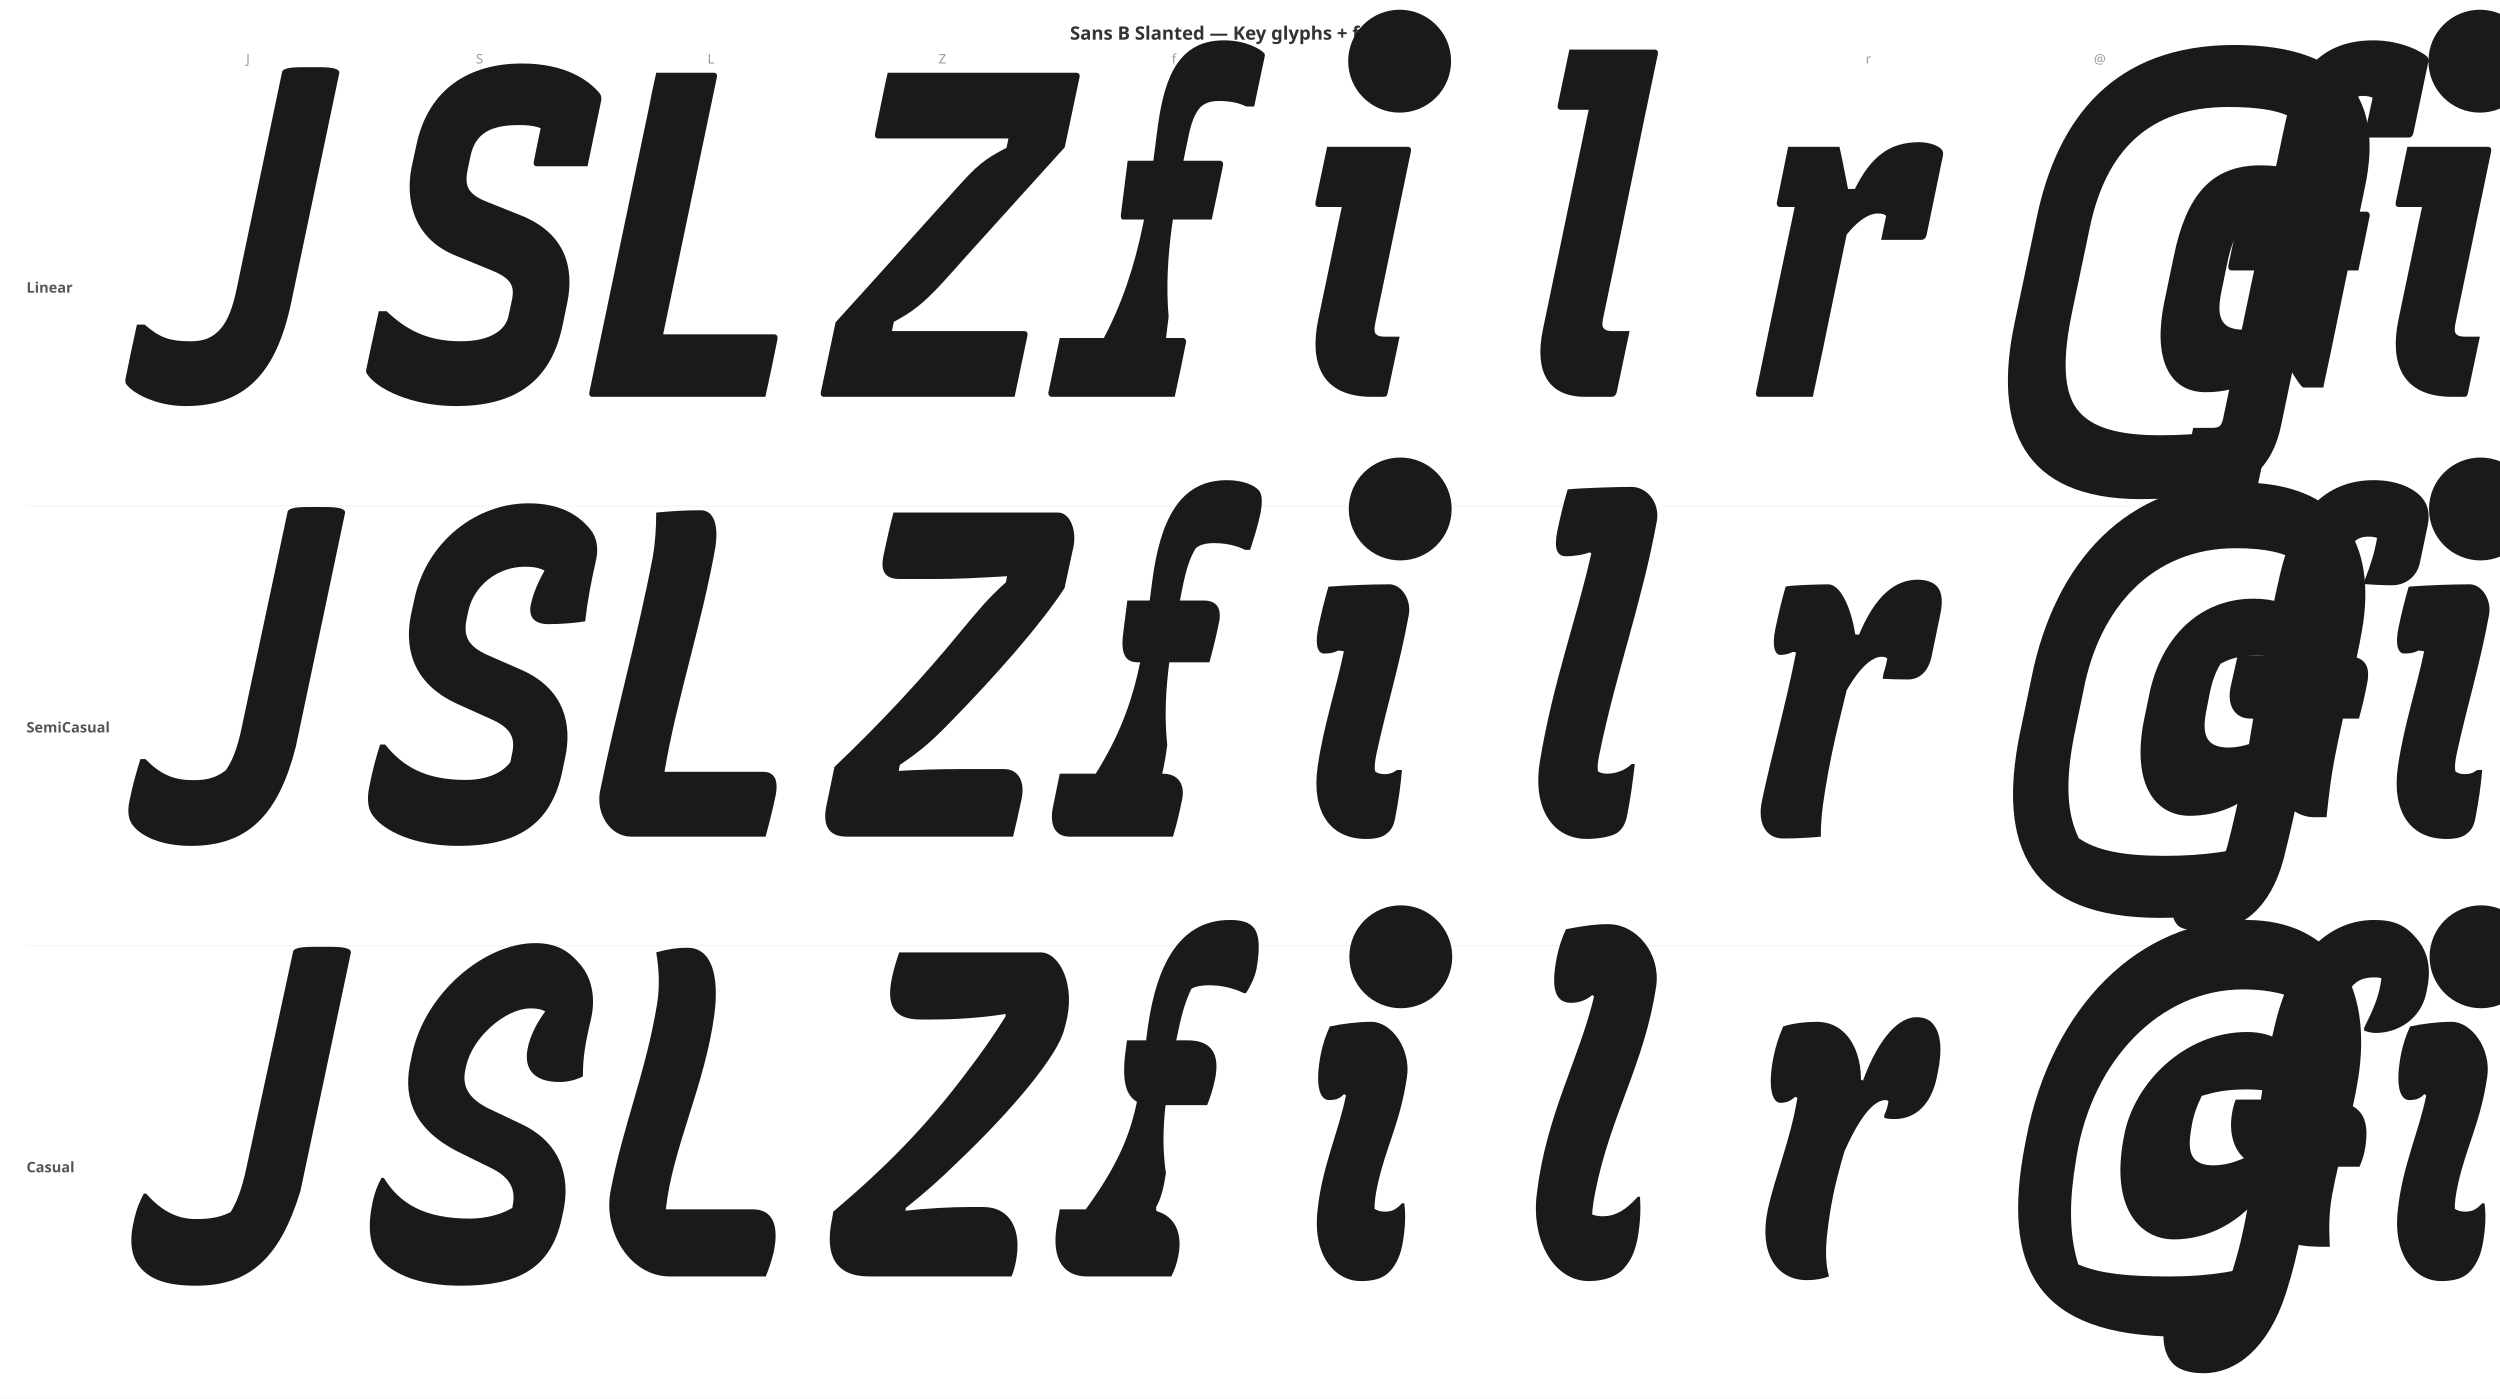
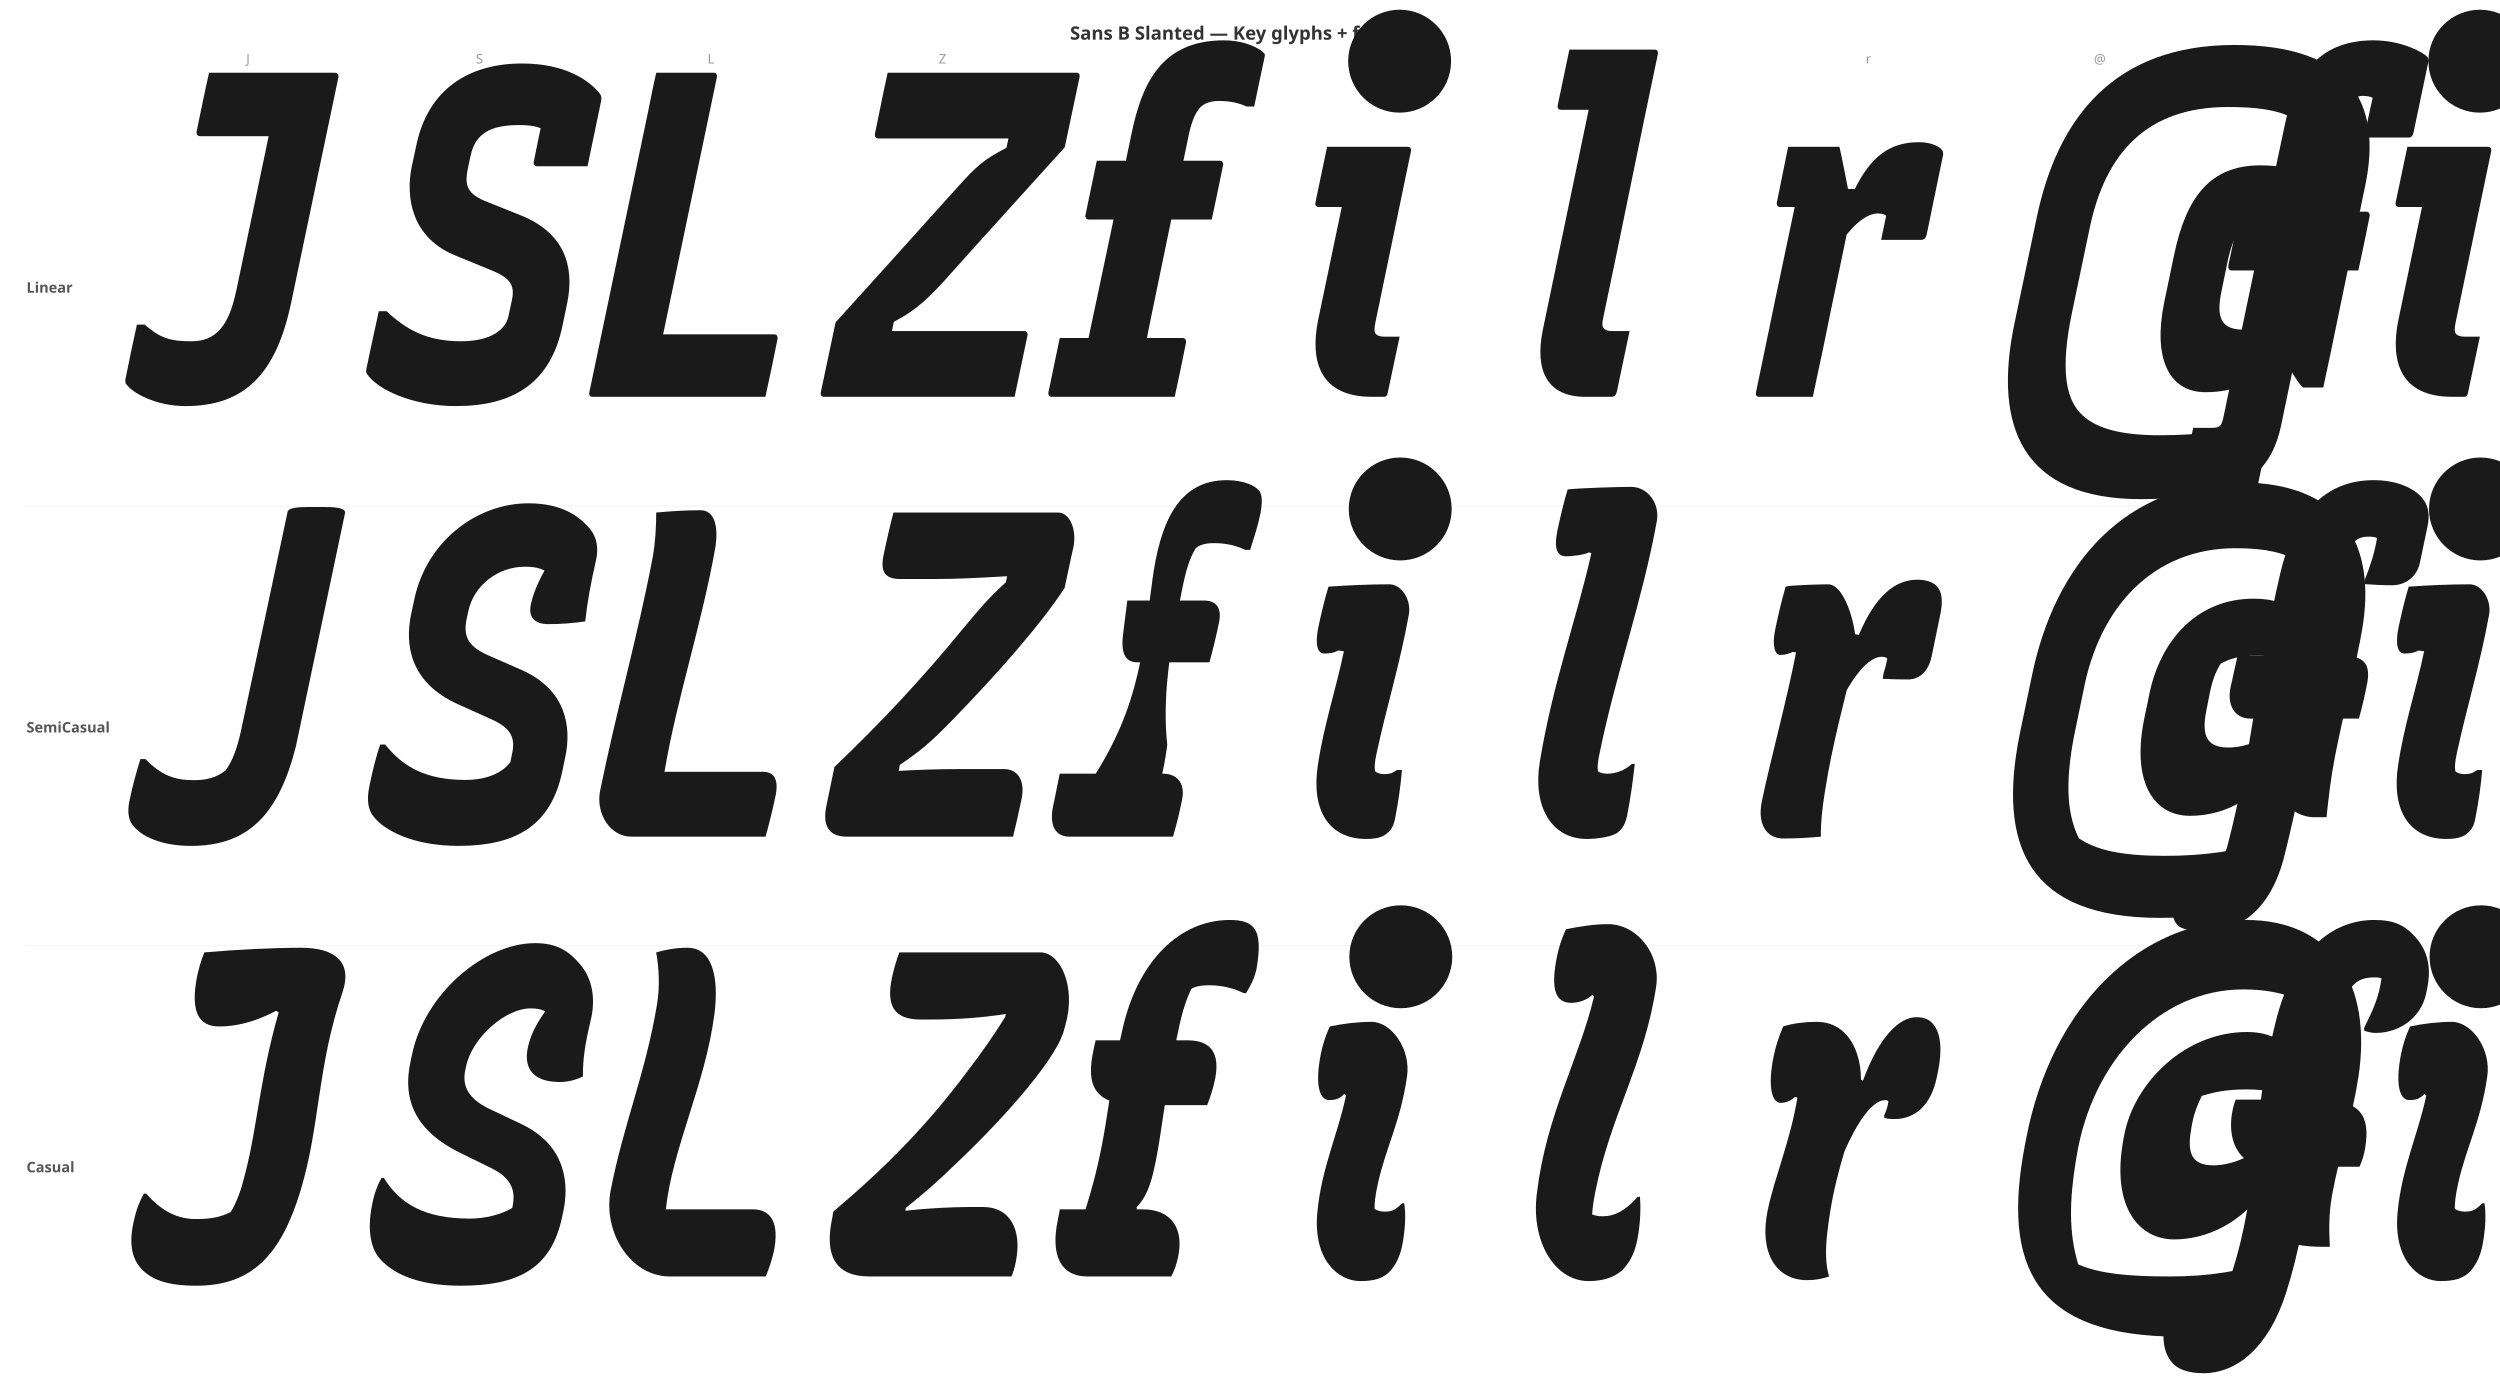
<svg xmlns="http://www.w3.org/2000/svg" width="1890.0" height="1057.5" viewBox="0 0 1890.0 1057.5">
  <rect width="100%" height="100%" fill="white" />
  <text x="945.0" y="30" text-anchor="middle" font-size="14" font-family="sans-serif" font-weight="bold" fill="#333">Sans B Slanted — Key glyphs + features</text>
  <text x="187.5" y="48" text-anchor="middle" font-size="10" font-family="sans-serif" fill="#999">J</text>
  <text x="362.5" y="48" text-anchor="middle" font-size="10" font-family="sans-serif" fill="#999">S</text>
  <text x="537.5" y="48" text-anchor="middle" font-size="10" font-family="sans-serif" fill="#999">L</text>
  <text x="712.5" y="48" text-anchor="middle" font-size="10" font-family="sans-serif" fill="#999">Z</text>
  <text x="887.5" y="48" text-anchor="middle" font-size="10" font-family="sans-serif" fill="#999">f</text>
  <text x="1062.5" y="48" text-anchor="middle" font-size="10" font-family="sans-serif" fill="#999">i</text>
  <text x="1237.5" y="48" text-anchor="middle" font-size="10" font-family="sans-serif" fill="#999">l</text>
  <text x="1412.5" y="48" text-anchor="middle" font-size="10" font-family="sans-serif" fill="#999">r</text>
  <text x="1587.5" y="48" text-anchor="middle" font-size="10" font-family="sans-serif" fill="#999">@</text>
  <text x="1762.5" y="48" text-anchor="middle" font-size="10" font-family="sans-serif" fill="#999">fi</text>
  <text x="20" y="221.25" font-size="11" font-family="sans-serif" font-weight="bold" fill="#555">Linear</text>
-   <path d="M144.333 258.0C128.583 258.0 121.0 255.55 109.333 245.4H103.5C100.292 259.75 97.667 272.7 94.75 287.05C94.75 288.1 94.75 289.15 95.042 289.85C99.708 297.2 118.083 307.0 140.25 307.0C184.875 307.0 208.792 282.85 220.167 228.6C232.175 171.312 244.548 112.288 256.557 55C256.557 52.2 252.215 50.8 241.361 50.8C237.019 50.8 232.677 50.8 228.335 50.8C217.481 50.8 213.139 52.2 213.139 55C213.139 55 213.139 55 213.139 55C213.139 55 213.139 55 213.139 55C201.791 109.169 190.098 164.981 178.75 219.15C175.833 232.8 172.333 241.9 167.083 248.2C160.958 255.55 153.667 258.0 144.333 258.0Z" fill="#1a1a1a" />
+   <path d="M144.333 258.0C128.583 258.0 121.0 255.55 109.333 245.4H103.5C100.292 259.75 97.667 272.7 94.75 287.05C94.75 288.1 94.75 289.15 95.042 289.85C99.708 297.2 118.083 307.0 140.25 307.0C184.875 307.0 208.792 282.85 220.167 228.6C231.542 174.0 244.375 113.45 255.75 58.85C256.333 56.75 255.167 55 253.417 55C216.667 55 194.792 55 158.042 55C154.542 70.4 151.917 83.7 148.708 99.1C148.125 101.55 149.583 102.95 151.042 102.95C172.042 102.95 181.375 102.95 211.125 102.95L197.417 94.2L209.375 110.65L205.0 93.85C194.792 142.5 186.917 180.65 178.75 219.15C175.833 232.8 172.333 241.9 167.083 248.2C160.958 255.55 153.667 258.0 144.333 258.0Z" fill="#1a1a1a" />
  <path d="M394.583 48C354.625 48 323.977 67.276 314.958 108.9L311.167 126.4C306.792 148.8 310.583 179.95 345.292 193.6L370.083 203.75C386.125 210.05 389.333 215.65 387.0 226.85L384.375 239.1C382.333 248.9 371.542 258.0 348.5 258.0C322.25 258.0 306.792 248.9 292.208 235.25H286.375C284.333 245.05 280.833 260.1 277.042 278.65C276.75 280.05 276.458 281.1 277.333 282.5C284.625 294.05 311.167 307.0 344.708 307.0C388.167 307.0 416.167 289.5 425.208 246.45L428.708 229.65C434.833 200.6 426.083 175.75 393.708 162.8L369.208 153.0C351.708 146.35 351.125 139.35 354.042 125.7L355.792 117.65C359.411 100.999 370.667 94.55 392.25 94.55C404.5 94.55 408.583 96.3 417.917 101.2L409.75 92.1C406.833 106.1 405.083 114.15 403.625 121.85C403.042 124.3 403.917 125.7 405.958 125.7C418.5 125.7 431.625 125.7 444.167 125.7C447.375 109.95 451.458 90.35 454.375 76.7C454.958 73.9 454.667 72.15 453.208 70.4C445.333 60.95 427.833 48 394.583 48Z" fill="#1a1a1a" />
  <path d="M447.958 300.0H578.625C581.833 285.65 584.458 273.05 587.667 256.95C588.25 254.15 587.375 252.75 585.042 252.75H501.333C514.75 189.05 528.458 122.55 541.875 58.85C542.458 56.4 541.583 55 539.542 55C524.958 55 510.667 55 496.083 55C494.042 64.45 492.0 73.55 490.25 83.0C475.375 154.05 460.5 225.1 445.625 296.15C445.042 298.6 445.917 300.0 447.958 300.0Z" fill="#1a1a1a" />
  <path d="M767.042 300.0C770.25 284.6 773.458 269.55 776.667 254.15C777.25 251.7 776.375 250.3 774.333 250.3H723.0C700.542 250.3 688.875 250.3 674.292 250.3L675.75 243.3C689.458 235.95 697.625 230.0 713.375 212.85C743.708 178.9 774.333 145.3 804.958 111.35L816.042 58.85C816.625 56.4 815.75 55 813.708 55H671.083C668.75 65.15 664.667 85.45 661.75 99.8C660.875 103.3 661.75 104.7 664.667 104.7H709.292C723.0 104.7 731.458 104.7 762.375 104.7L760.917 111.7C743.417 120.8 738.458 125.35 723.292 142.15C692.667 176.1 662.333 210.05 631.708 243.65L620.625 296.15C620.042 298.6 620.917 300.0 622.958 300.0Z" fill="#1a1a1a" />
-   <path d="M925.125 30.5C887.675 30.5 879.1 64.45 874.55 101.2C867.025 161.4 859.325 221.95 818.375 282.5H879.45V272.7C881.025 259.75 881.9 252.4 883.475 239.45C879.625 194.65 888.667 150.2 898.0 105.4C900.333 93.15 903.25 85.8 907.333 81.25C910.833 77.75 915.5 76.35 921.625 76.35C929.792 76.35 936.5 77.75 942.333 80.55H948.167C950.792 67.25 953.125 57.45 956.042 43.1C956.333 41.7 956.333 41.0 955.75 40.3C953.417 37.5 942.625 30.5 925.125 30.5ZM852.5 121.5C850.75 135.85 849.175 147.75 847.425 162.1C847.075 163.85 847.6 165.95 848.825 165.95H916.083C919.292 151.25 921.625 139.7 924.542 125.35C925.125 123.25 923.958 121.5 922.208 121.5ZM801.167 255.55C798.25 269.9 795.625 281.8 792.708 296.15C792.125 297.9 793.0 300.0 795.042 300.0H888.083C891.292 285.65 893.625 273.75 896.542 259.4C897.125 257.3 895.958 255.55 894.208 255.55Z" fill="#1a1a1a" />
+   <path d="M925.125 30.5C877.292 30.5 863.0 64.45 855.417 101.2C842.875 161.4 830.042 221.95 817.208 282.5H863.583V272.7C866.208 259.75 867.667 252.4 870.292 239.45C879.625 194.65 888.667 150.2 898.0 105.4C900.333 93.15 903.25 85.8 907.333 81.25C910.833 77.75 915.5 76.35 921.625 76.35C929.792 76.35 936.5 77.75 942.333 80.55H948.167C950.792 67.25 953.125 57.45 956.042 43.1C956.333 41.7 956.333 41.0 955.75 40.3C953.417 37.5 942.625 30.5 925.125 30.5ZM829.167 121.5C826.25 135.85 823.625 147.75 820.708 162.1C820.125 163.85 821.0 165.95 823.042 165.95H916.083C919.292 151.25 921.625 139.7 924.542 125.35C925.125 123.25 923.958 121.5 922.208 121.5ZM801.167 255.55C798.25 269.9 795.625 281.8 792.708 296.15C792.125 297.9 793.0 300.0 795.042 300.0H888.083C891.292 285.65 893.625 273.75 896.542 259.4C897.125 257.3 895.958 255.55 894.208 255.55Z" fill="#1a1a1a" />
  <path d="M1003.292 111.0C1000.375 124.65 997.458 139.0 994.542 152.65C993.958 155.45 995.125 156.5 997.167 156.5C1000.508 156.5 1003.996 156.5 1007.375 156.5H1014.375C1008.542 184.85 1002.417 213.2 996.583 241.55C989.875 274.1 998.625 300.0 1037.125 300.0C1040.017 300.0 1043.833 300.0 1045.292 300.0C1047.917 300.0 1048.5 299.65 1049.083 297.2C1052.0 283.55 1055.208 268.15 1058.125 254.5H1052.292C1050.396 254.5 1048.403 254.5 1046.458 254.5C1043.25 254.5 1041.208 253.8 1040.042 252.4C1038.875 251.0 1038.875 248.2 1039.75 244.0C1048.792 200.95 1057.542 157.9 1066.583 114.85C1067.167 112.05 1066.0 111.0 1064.25 111.0C1043.994 111.0 1023.522 111.0 1003.292 111.0ZM1019.222 46.25C1019.222 67.736 1036.639 85.153 1058.125 85.153C1079.611 85.153 1097.027 67.736 1097.027 46.25C1097.027 24.764 1079.611 7.348 1058.125 7.348C1036.639 7.348 1019.222 24.764 1019.222 46.25Z" fill="#1a1a1a" />
  <path d="M1186.458 37.5C1183.542 51.15 1180.625 65.5 1177.708 79.15C1177.125 81.95 1178.292 83.0 1180.333 83.0C1182.667 83.0 1195.5 83.0 1199.0 83.0H1201.042C1189.958 135.5 1179.167 188.35 1166.333 249.6C1159.917 281.1 1170.417 300.0 1198.417 300.0C1203.083 300.0 1216.5 300.0 1218.25 300.0C1220.583 300.0 1221.75 298.6 1222.333 296.15C1225.25 282.5 1229.042 263.95 1231.958 250.3H1229.042C1227.875 250.3 1220.875 250.3 1218.833 250.3C1215.625 250.3 1213.583 249.6 1212.417 248.2C1210.958 246.45 1211.25 244.0 1212.125 239.8C1226.417 172.25 1238.958 108.9 1253.25 41.35C1253.833 38.55 1252.667 37.5 1250.917 37.5C1241.292 37.5 1194.625 37.5 1186.458 37.5Z" fill="#1a1a1a" />
  <path d="M1351.833 111.0C1348.917 125.0 1346.292 138.65 1343.375 152.65C1342.792 154.75 1343.958 156.5 1345.708 156.5C1348.372 156.5 1350.804 156.5 1353.583 156.5H1356.792C1348.625 194.65 1335.5 258.0 1327.625 296.15C1327.042 298.6 1327.917 300.0 1329.958 300.0C1343.375 300.0 1357.083 300.0 1370.5 300.0C1372.542 289.85 1375.167 278.3 1377.792 265.7C1385.083 229.65 1394.125 187.3 1399.958 158.6C1400.25 158.25 1390.917 111.0 1390.625 111.0C1390.625 111.0 1351.833 111.0 1351.833 111.0ZM1450.708 107.5C1428.25 107.5 1414.25 118.7 1402.292 142.85H1387.125L1382.75 198.15C1398.5 168.75 1411.917 161.4 1419.5 161.4C1423.292 161.4 1424.75 162.1 1425.917 163.15C1425.217 166.51 1424.374 170.364 1423.583 174.35L1422.125 181.35C1432.042 181.35 1442.542 181.35 1452.458 181.35C1454.5 181.35 1455.958 179.95 1456.542 177.5L1468.792 118.0C1469.083 116.6 1469.375 114.85 1467.917 113.1C1465.292 109.95 1458.583 107.5 1450.708 107.5Z" fill="#1a1a1a" />
  <path d="M1539.667 164.9 1523.042 244.0C1506.417 322.75 1528.875 377.35 1618.417 377.35C1656.333 377.35 1689.0 372.45 1705.917 367.2C1707.083 366.85 1707.375 365.45 1707.375 364.4C1709.417 355.3 1714.958 329.05 1716.708 319.95H1710.0C1685.792 325.9 1662.458 329.05 1632.417 329.05C1599.458 329.05 1581.667 322.4 1572.042 311.55C1562.417 300.7 1557.167 280.4 1566.5 235.95L1579.917 171.9C1591.875 115.2 1623.375 80.9 1684.333 80.9C1717.292 80.9 1731.875 86.15 1741.5 95.25C1751.125 104.35 1751.417 119.05 1746.75 141.8C1740.333 172.25 1732.75 209.35 1721.958 261.15C1721.667 262.55 1738.292 293.0 1741.5 293.0H1756.375C1760.167 275.85 1763.667 258.7 1767.167 241.55C1776.208 198.15 1785.25 154.4 1788.167 140.05C1801.292 77.05 1775.917 34.0 1689.292 34.0C1598.292 34.0 1555.417 88.95 1539.667 164.9ZM1743.25 233.15C1721.083 245.4 1706.792 249.25 1696.292 249.25C1680.25 249.25 1675.0 241.55 1679.375 220.55L1683.458 200.6C1686.375 186.25 1689.292 179.25 1693.083 175.05C1697.167 170.5 1702.125 167.7 1714.958 167.7C1727.5 167.7 1738.583 170.5 1752.0 175.05L1760.75 134.1H1744.417C1733.917 127.8 1725.167 125.0 1708.833 125.0C1671.5 125.0 1652.833 148.1 1643.5 193.25L1636.208 228.25C1627.458 270.6 1639.417 296.5 1667.417 296.5C1687.542 296.5 1706.208 290.2 1722.833 271.3H1735.375Z" fill="#1a1a1a" />
  <path d="M1658.083 323.45C1654.875 337.8 1651.958 351.45 1649.042 365.8C1648.75 367.9 1649.625 369.65 1651.375 369.65C1652.489 369.65 1657.898 369.65 1668.875 369.65C1698.917 369.65 1717.875 353.9 1724.583 321.35C1743.387 230.019 1752.583 186.95 1771.25 97.0C1773.583 86.15 1775.625 80.2 1778.542 76.7C1781.167 73.55 1782.917 72.5 1785.833 72.5C1788.75 72.5 1791.667 72.85 1793.708 73.9C1791.667 83.0 1789.917 91.4 1787.875 100.85L1787.292 104.0C1799.542 104.0 1808.583 104.0 1820.833 104.0C1823.167 104.0 1824.042 102.6 1824.625 100.15L1835.708 47.3C1836.0 45.9 1836.0 44.15 1835.125 43.1C1832.659 40.14 1816.495 30.5 1794.292 30.5C1750.528 30.5 1734.484 59.975 1727.208 94.9C1710.292 174.35 1697.458 236.65 1680.542 317.15C1679.958 319.25 1679.375 320.65 1678.792 321.35C1677.333 323.1 1675.292 323.45 1672.375 323.45C1668.735 323.45 1666.486 323.45 1663.917 323.45ZM1693.083 160.0C1690.167 174.35 1687.833 186.25 1684.625 200.6C1684.333 202.35 1684.917 204.45 1686.958 204.45H1782.917C1786.125 190.1 1788.458 178.2 1791.375 163.85C1791.958 161.75 1790.792 160.0 1789.042 160.0ZM1819.958 111.0C1817.042 124.65 1814.125 139.0 1811.208 152.65C1810.625 155.45 1811.792 156.5 1813.833 156.5C1817.174 156.5 1820.662 156.5 1824.042 156.5H1831.042C1825.208 184.85 1819.083 213.2 1813.25 241.55C1806.542 274.1 1815.292 300.0 1853.792 300.0C1856.684 300.0 1860.5 300.0 1861.958 300.0C1864.583 300.0 1865.167 299.65 1865.75 297.2C1868.667 283.55 1871.875 268.15 1874.792 254.5H1868.958C1867.062 254.5 1865.069 254.5 1863.125 254.5C1859.917 254.5 1857.875 253.8 1856.708 252.4C1855.542 251.0 1855.542 248.2 1856.417 244.0C1865.458 200.95 1874.208 157.9 1883.25 114.85C1883.833 112.05 1882.667 111.0 1880.917 111.0C1860.661 111.0 1840.189 111.0 1819.958 111.0ZM1835.889 46.25C1835.889 67.736 1853.306 85.153 1874.792 85.153C1896.277 85.153 1913.694 67.736 1913.694 46.25C1913.694 24.764 1896.277 7.348 1874.792 7.348C1853.306 7.348 1835.889 24.764 1835.889 46.25Z" fill="#1a1a1a" />
  <line x1="20" y1="382.5" x2="1870.0" y2="382.5" stroke="#eee" stroke-width="0.5" />
  <text x="20" y="553.75" font-size="11" font-family="sans-serif" font-weight="bold" fill="#555">SemiCasual</text>
  <path d="M146.229 589.8C131.938 589.8 122.021 586.125 109.917 573.875H106.125C103.062 583.85 100.438 592.95 97.812 605.725C96.062 614.3 97.375 620.075 100.438 623.925C106.708 632.325 122.167 639.5 144.333 639.5C187.5 639.5 210.542 616.05 223.667 564.425C235.963 506.04 248.633 445.885 260.929 387.5C260.929 384.7 256.567 383.3 245.661 383.3C241.299 383.3 236.936 383.3 232.574 383.3C221.668 383.3 217.305 384.7 217.305 387.5C217.305 387.5 217.305 387.5 217.305 387.5C217.305 387.5 217.305 387.5 217.305 387.5C205.641 442.305 193.623 498.77 181.958 553.575C179.042 566.35 175.688 575.275 170.729 582.275C163.729 587.875 156.583 589.8 146.229 589.8Z" fill="#1a1a1a" />
  <path d="M399.542 380.5C360.458 380.5 322.53 409.038 313.208 453.125L310.729 464.675C306.354 486.2 308.833 515.775 346.604 532.575L371.104 543.6C384.958 549.725 389.625 556.55 387.438 568.275L385.833 576.15C380.292 583.675 369.062 589.625 351.854 589.625C321.812 589.625 304.604 579.65 291.188 562.85H287.396C284.917 570.375 281.708 581.575 279.083 595.225C277.188 604.85 278.354 612.2 282.0 616.75C290.021 627.775 312.333 639.5 346.604 639.5C389.917 639.5 416.458 624.275 425.062 583.325L427.396 572.125C432.208 549.025 427.833 521.2 394.0 506.325L369.208 495.475C352.729 488.3 350.25 480.075 352.875 467.475L354.042 462.05C358.185 442.525 376.5 428.45 396.625 428.45C406.979 428.45 410.917 430.2 417.771 435.45L417.917 420.925C409.75 433.7 403.771 445.6 401.438 456.45C399.25 465.725 403.188 471.85 414.562 471.85C423.75 471.85 433.375 471.15 442.417 469.75C444.021 455.05 446.792 440.175 450.583 423.55C452.479 415.15 451.604 406.575 446.062 399.925C437.896 390.125 424.625 380.5 399.542 380.5Z" fill="#1a1a1a" />
  <path d="M477.125 632.5C477.125 632.5 578.771 632.5 578.771 632.5C581.542 622.525 583.875 613.25 586.354 601.525C588.833 589.1 585.042 583.5 577.021 583.5C577.021 583.5 502.354 583.5 502.354 583.5C511.542 528.55 530.792 471.325 541.0 412.7C543.042 397.65 540.125 385.75 529.625 385.75C517.958 385.75 507.021 386.45 496.083 387.5C496.083 398.0 495.5 409.55 493.458 421.275C481.792 482.35 465.896 537.65 453.646 598.025C450.292 615.175 461.375 632.5 477.125 632.5Z" fill="#1a1a1a" />
  <path d="M765.875 632.5C768.062 623.4 770.25 614.125 772.292 604.15C775.062 590.85 770.104 581.4 758.875 581.4C758.875 581.4 727.958 581.4 727.958 581.4C709.729 581.4 694.417 581.925 679.396 582.8C679.396 582.8 680.271 578.25 680.271 578.25C694.708 568.45 702.875 561.975 718.479 545.875C753.917 509.65 787.312 471.5 804.812 444.55C804.812 444.55 810.792 416.725 810.792 416.725C815.167 400.975 808.604 387.5 800.146 387.5C800.146 387.5 675.458 387.5 675.458 387.5C673.417 395.025 670.208 408.85 668.021 419.525C665.396 431.775 668.75 437.725 680.271 437.725C680.271 437.725 706.812 437.725 706.812 437.725C723.146 437.725 737.292 437.025 761.354 435.625C761.354 435.625 760.479 440.175 760.479 440.175C746.917 452.425 740.5 460.3 726.646 476.925C696.75 513.325 666.417 545.875 630.833 579.825C630.833 579.825 624.854 608.7 624.854 608.7C621.646 623.575 626.021 632.5 640.021 632.5C640.021 632.5 765.875 632.5 765.875 632.5Z" fill="#1a1a1a" />
  <path d="M927.458 363.0C890.504 363.0 876.942 395.55 871.167 438.775C863.379 497.75 860.404 541.675 816.333 602.75C816.333 602.75 877.379 602.75 877.379 602.75C877.379 602.75 876.679 592.775 876.679 592.775C879.304 582.975 880.792 575.625 882.454 563.2C878.75 528.2 883.854 493.55 893.625 445.95C896.688 430.2 899.604 421.625 903.979 414.45C906.896 411.825 911.708 410.6 917.688 410.6C926.292 410.6 934.021 412.175 941.312 415.675C941.312 415.675 945.104 415.675 945.104 415.675C948.167 406.05 950.646 398.875 952.979 387.85C954.438 379.45 954.292 374.2 951.958 371.05C949.042 367.375 940.729 363.0 927.458 363.0ZM852.237 454.0C851.188 462.225 850.312 469.225 849.263 477.625C847.206 492.355 849.505 500.725 860.112 500.725C860.112 500.725 914.333 500.725 914.333 500.725C917.104 490.575 919.438 481.125 921.625 470.275C923.667 460.125 920.021 454.0 910.104 454.0C910.104 454.0 852.237 454.0 852.237 454.0ZM801.167 584.9C799.562 593.125 798.104 600.125 796.354 608.525C792.854 623.75 797.667 632.5 808.458 632.5C808.458 632.5 886.771 632.5 886.771 632.5C889.688 622.875 891.583 614.65 893.625 604.675C896.056 593.357 891.048 584.9 879.042 584.9C879.042 584.9 801.167 584.9 801.167 584.9Z" fill="#1a1a1a" />
  <path d="M1004.312 443.5C1001.104 454.175 998.771 464.325 996.583 474.475C993.812 488.475 996.583 494.075 1000.958 494.075C1005.108 494.075 1008.456 493.55 1011.75 491.8C1011.75 491.8 1015.979 492.325 1015.979 492.325C1010.146 520.675 1000.812 547.975 996.292 578.6C991.042 613.075 1005.042 634.25 1032.75 634.25C1039.592 634.25 1045.146 633.2 1048.5 630.05C1052.0 627.425 1053.75 623.925 1054.771 618.325C1057.25 605.725 1059.0 592.95 1059.875 582.1C1059.875 582.1 1056.083 582.1 1056.083 582.1C1052.802 584.55 1050.347 585.25 1046.604 585.25C1043.688 585.25 1041.208 584.55 1039.604 583.15C1039.021 580.175 1039.167 576.5 1040.771 569.15C1048.354 533.975 1058.125 503.0 1065.125 464.5C1067.021 452.6 1059.0 441.75 1050.542 441.75C1035.455 441.75 1019.24 442.45 1004.312 443.5ZM1019.66 384.788C1019.66 384.788 1019.66 384.788 1019.66 384.788C1019.66 406.273 1037.077 423.69 1058.562 423.69C1080.048 423.69 1097.465 406.273 1097.465 384.788C1097.465 384.788 1097.465 384.788 1097.465 384.788C1097.465 363.302 1080.048 345.885 1058.562 345.885C1037.077 345.885 1019.66 363.302 1019.66 384.788Z" fill="#1a1a1a" />
  <path d="M1185.146 370.0C1181.938 380.675 1179.604 390.825 1177.417 400.975C1174.5 415.325 1177.271 420.575 1184.125 420.575C1188.062 420.575 1197.542 419.525 1201.333 417.6C1201.333 417.6 1203.083 418.125 1203.083 418.125C1192.0 467.825 1174.062 515.6 1164.146 575.625C1158.458 609.575 1172.75 634.25 1199.729 634.25C1208.333 634.25 1219.708 632.325 1223.208 629.175C1226.708 626.375 1228.75 622.875 1230.062 616.75C1232.833 603.1 1234.729 588.05 1235.896 577.55C1235.896 577.55 1233.562 577.55 1233.562 577.55C1228.458 582.625 1221.021 584.9 1215.188 584.9C1212.271 584.9 1209.938 584.375 1208.042 583.15C1207.458 579.65 1208.042 575.625 1209.062 570.55C1221.896 507.725 1241.146 456.625 1252.667 393.45C1254.708 379.975 1245.229 368.075 1233.271 368.075C1223.208 368.075 1194.479 368.95 1185.146 370.0Z" fill="#1a1a1a" />
  <path d="M1349.938 443.5C1346.583 455.05 1344.396 464.85 1342.208 475.175C1339.292 488.825 1342.062 495.125 1345.854 495.125C1349.519 495.125 1352.485 494.25 1355.333 492.85C1355.333 492.85 1357.812 493.2 1357.812 493.2C1351.104 528.375 1338.562 573.875 1332.0 605.55C1328.354 622.875 1335.354 633.9 1348.042 633.9C1357.812 633.9 1367.583 633.375 1376.625 632.5C1376.333 622.875 1377.5 611.675 1379.688 598.2C1385.812 559.35 1394.562 530.125 1402.583 494.425C1405.646 482.175 1396.458 441.75 1382.021 441.75C1377.938 441.75 1353.583 442.275 1349.938 443.5ZM1449.688 438.25C1432.377 438.25 1417.597 450.695 1405.354 479.9C1405.354 479.9 1394.417 478.325 1394.417 478.325C1394.417 478.325 1382.604 550.075 1382.604 550.075C1399.102 509.506 1413.445 496.525 1422.417 496.525C1424.896 496.525 1425.917 497.05 1426.792 497.925C1426.15 501.355 1425.437 504.507 1424.021 508.775C1424.021 508.775 1423.292 513.15 1423.292 513.15C1428.979 513.5 1435.104 513.675 1442.396 513.675C1451.587 513.675 1458.01 507.15 1460.333 496.175C1460.333 496.175 1466.896 464.325 1466.896 464.325C1468.801 455.178 1468.337 448.029 1464.708 443.675C1461.938 440.35 1456.688 438.25 1449.688 438.25Z" fill="#1a1a1a" />
  <path d="M1535.729 512.8C1535.729 512.8 1526.979 554.625 1526.979 554.625C1509.771 640.025 1533.542 693.925 1633.0 693.925C1667.271 693.925 1694.688 689.375 1709.125 682.025C1714.083 678.35 1716.125 673.45 1717.146 666.45C1718.75 658.05 1721.521 642.65 1722.396 635.65C1722.396 635.65 1718.167 635.65 1718.167 635.65C1689.583 643.525 1666.688 647.025 1636.208 647.025C1603.833 647.025 1584.583 642.65 1571.604 633.725C1563.146 616.4 1560.812 593.825 1567.958 556.55C1567.958 556.55 1574.958 522.775 1574.958 522.775C1586.917 458.375 1628.188 414.45 1690.021 414.45C1713.938 414.45 1727.646 418.125 1738.146 424.95C1744.271 440.0 1743.833 456.45 1739.75 479.025C1734.062 509.65 1726.042 541.85 1719.042 584.2C1717.583 598.375 1731.146 617.8 1749.229 617.8C1749.229 617.8 1758.854 617.8 1758.854 617.8C1760.458 602.75 1762.062 588.4 1765.125 572.475C1772.562 534.85 1781.75 499.675 1785.542 477.275C1797.5 410.6 1769.646 364.75 1693.667 364.75C1608.062 364.75 1553.229 424.6 1535.729 512.8ZM1741.354 538.7C1715.542 559.0 1697.896 565.125 1684.771 565.125C1668.438 565.125 1664.5 556.375 1667.708 538.7C1667.708 538.7 1670.042 526.8 1670.042 526.8C1672.229 514.9 1674.854 508.25 1678.792 501.775C1685.5 498.1 1692.354 495.65 1706.792 495.65C1720.208 495.65 1730.708 498.275 1742.667 502.125C1742.667 502.125 1754.188 464.15 1754.188 464.15C1754.188 464.15 1738.292 464.15 1738.292 464.15C1729.396 456.45 1719.333 452.6 1703.729 452.6C1661.438 452.6 1633.0 483.575 1624.688 525.75C1624.688 525.75 1620.75 544.825 1620.75 544.825C1611.562 592.25 1628.771 616.75 1655.458 616.75C1677.188 616.75 1700.375 608.175 1718.896 583.325C1718.896 583.325 1734.938 583.325 1734.938 583.325C1734.938 583.325 1741.354 538.7 1741.354 538.7Z" fill="#1a1a1a" />
  <path d="M1650.5 650.0C1647.729 659.625 1645.396 668.725 1643.208 679.575C1641.373 689.41 1642.44 695.803 1646.708 699.875C1649.227 702.23 1655.75 703.9 1667.417 703.9C1694.695 703.9 1716.303 686.651 1726.333 649.65C1746.219 571.529 1749.241 523.012 1767.604 438.425C1770.667 424.95 1773.729 416.725 1778.104 411.475C1781.948 406.862 1785.542 405.7 1790.792 405.7C1793.271 405.7 1795.604 406.05 1797.062 406.75C1795.102 418.19 1792.263 426.865 1787.583 438.95C1787.583 438.95 1787.292 441.575 1787.292 441.575C1794.729 442.1 1800.854 442.45 1808.438 442.45C1818.587 442.45 1827.207 436.009 1829.438 425.475C1829.438 425.475 1835.271 397.65 1835.271 397.65C1836.834 390.145 1836.381 382.708 1831.188 376.475C1825.63 369.806 1813.31 363.0 1794.583 363.0C1756.984 363.0 1734.239 389.074 1723.854 433.525C1705.623 511.986 1703.18 565.938 1683.75 640.2C1682.146 645.45 1680.396 650.35 1678.646 654.375C1677.042 655.425 1674.854 655.775 1671.792 655.775C1664.576 655.775 1659.222 654.55 1654.292 650.0C1654.292 650.0 1650.5 650.0 1650.5 650.0ZM1691.625 495.65C1689.729 503.875 1688.271 510.875 1686.375 519.275C1683.521 531.953 1688.565 543.25 1701.25 543.25C1701.25 543.25 1783.354 543.25 1783.354 543.25C1785.979 533.8 1787.875 525.575 1789.771 515.6C1791.812 503.175 1788.312 495.65 1770.958 495.65C1770.958 495.65 1691.625 495.65 1691.625 495.65ZM1820.979 443.5C1817.771 454.175 1815.438 464.325 1813.25 474.475C1810.479 488.475 1813.25 494.075 1817.625 494.075C1821.775 494.075 1825.123 493.55 1828.417 491.8C1828.417 491.8 1832.646 492.325 1832.646 492.325C1826.812 520.675 1817.479 547.975 1812.958 578.6C1807.708 613.075 1821.708 634.25 1849.417 634.25C1856.259 634.25 1861.812 633.2 1865.167 630.05C1868.667 627.425 1870.417 623.925 1871.438 618.325C1873.917 605.725 1875.667 592.95 1876.542 582.1C1876.542 582.1 1872.75 582.1 1872.75 582.1C1869.469 584.55 1867.014 585.25 1863.271 585.25C1860.354 585.25 1857.875 584.55 1856.271 583.15C1855.687 580.175 1855.833 576.5 1857.437 569.15C1865.021 533.975 1874.792 503.0 1881.792 464.5C1883.687 452.6 1875.667 441.75 1867.208 441.75C1852.122 441.75 1835.907 442.45 1820.979 443.5ZM1836.327 384.788C1836.327 384.788 1836.327 384.788 1836.327 384.788C1836.327 406.273 1853.743 423.69 1875.229 423.69C1896.715 423.69 1914.132 406.273 1914.132 384.788C1914.132 384.788 1914.132 384.788 1914.132 384.788C1914.132 363.302 1896.715 345.885 1875.229 345.885C1853.743 345.885 1836.327 363.302 1836.327 384.788Z" fill="#1a1a1a" />
  <line x1="20" y1="715.0" x2="1870.0" y2="715.0" stroke="#eee" stroke-width="0.5" />
  <text x="20" y="886.25" font-size="11" font-family="sans-serif" font-weight="bold" fill="#555">Casual</text>
-   <path d="M148.125 921.6C135.292 921.6 123.042 916.7 110.5 902.35H108.75C105.833 907.95 103.208 913.2 100.875 924.4C97.375 940.5 100.0 951.0 105.833 958.0C113.708 967.45 126.25 972.0 148.417 972.0C190.125 972.0 212.292 949.25 227.167 900.25C239.761 840.768 252.737 779.483 265.331 720.0C265.331 717.2 260.943 715.8 249.973 715.8C245.585 715.8 241.196 715.8 236.808 715.8C225.838 715.8 221.449 717.2 221.449 720.0C221.449 720.0 221.449 720.0 221.449 720.0C221.449 720.0 221.449 720.0 221.449 720.0C209.476 775.44 197.14 832.56 185.167 888.0C182.25 899.9 179.042 908.65 174.375 916.35C166.5 920.2 159.5 921.6 148.125 921.6Z" fill="#1a1a1a" />
+   <path d="M148.125 921.6C135.292 921.6 123.042 916.7 110.5 902.35H108.75C105.833 907.95 103.208 913.2 100.875 924.4C97.375 940.5 100.0 951.0 105.833 958.0C113.708 967.45 126.25 972.0 148.417 972.0C190.125 972.0 212.292 949.25 227.167 900.25C242.042 851.25 239.708 806.45 258.958 750.1C266.542 727.7 253.708 716.5 227.75 716.5C206.167 716.5 178.458 717.9 154.542 720.0C152.208 725.25 149.583 733.65 148.125 743.1C144.917 764.45 149.875 776.0 165.625 776.0C181.375 776.0 198.0 771.1 217.542 759.2L201.792 759.55L216.667 769.35L214.042 754.3C196.542 809.6 195.083 850.55 185.167 888.0C182.25 899.9 179.042 908.65 174.375 916.35C166.5 920.2 159.5 921.6 148.125 921.6Z" fill="#1a1a1a" />
  <path d="M404.5 713.0C366.292 713.0 321.083 750.8 311.458 797.35L310.292 802.95C305.917 823.6 307.083 851.6 347.917 871.55L372.125 883.45C383.792 889.4 389.917 897.45 387.875 909.7L387.292 913.2C378.25 918.45 366.583 921.25 355.208 921.25C321.375 921.25 302.417 910.4 290.167 890.45H288.417C285.5 895.7 282.583 903.05 281.125 911.8C277.625 929.65 280.25 943.3 286.667 951.0C295.417 961.5 313.5 972.0 348.5 972.0C391.667 972.0 416.75 959.05 424.917 920.2L426.083 914.6C429.583 897.45 429.583 866.65 394.292 849.85L369.208 837.95C353.75 830.25 349.375 820.8 351.708 809.25L352.292 806.45C356.958 784.05 382.333 762.35 401.0 762.35C409.458 762.35 413.25 764.1 417.625 769.7L426.083 749.75C412.667 761.3 402.458 777.05 399.25 791.05C395.458 807.15 402.458 818.0 423.167 818.0C429.0 818.0 435.125 816.6 440.667 813.8C440.667 800.15 442.125 790.0 446.792 770.4C450.0 756.4 448.542 741.0 438.917 729.45C430.458 719.3 421.417 713.0 404.5 713.0Z" fill="#1a1a1a" />
  <path d="M506.292 965.0H578.917C581.25 959.4 583.292 953.45 585.042 946.1C589.417 924.05 582.708 914.25 569.0 914.25H503.375C508.333 868.05 533.125 820.1 540.125 766.55C543.625 738.9 538.667 716.5 519.708 716.5C510.958 716.5 503.375 717.9 496.083 720.0C498.125 731.55 499.0 745.55 496.667 759.55C488.208 810.65 471.292 850.2 461.667 899.9C455.542 931.75 476.833 965.0 506.292 965.0Z" fill="#1a1a1a" />
  <path d="M764.708 965.0C765.875 962.2 767.042 958.7 767.917 954.15C772.875 930.0 763.833 912.5 743.417 912.5H732.917C718.917 912.5 699.958 913.55 684.5 915.3L684.792 913.2C699.958 900.95 708.125 893.95 723.583 878.9C764.125 840.4 800.292 797.7 804.667 777.75L805.542 774.6C813.708 745.55 801.458 720.0 786.583 720.0H679.833C678.083 724.9 675.75 732.25 674.292 739.25C669.917 760.25 675.75 770.75 695.875 770.75H704.333C723.292 770.75 743.125 769.35 760.333 766.55L760.042 768.65C750.417 784.05 742.542 795.25 730.0 811.7C700.833 850.55 670.5 881.7 629.958 916.0L629.083 921.25C623.25 948.55 631.125 965.0 657.083 965.0Z" fill="#1a1a1a" />
-   <path d="M929.792 695.5C893.333 695.5 874.783 726.65 867.783 776.35C859.733 834.1 861.483 861.4 814.292 923.0H875.308L873.908 912.85C877.583 906.2 879.683 898.85 881.433 886.95C877.875 861.75 879.042 836.9 889.25 786.5C893.042 767.25 895.958 757.45 900.625 747.65C902.958 745.9 907.917 744.85 913.75 744.85C922.792 744.85 931.542 746.6 940.292 750.8H942.042C945.542 744.85 948.167 740.3 949.917 732.6C952.542 717.2 952.25 707.4 948.167 701.8C944.667 697.25 938.833 695.5 929.792 695.5ZM851.975 786.5C851.625 788.6 851.45 790.7 851.1 793.15C847.337 820.86 851.411 835.5 871.4 835.5H912.583C914.917 829.9 917.25 822.55 918.708 815.2C922.208 797.0 916.083 786.5 898.0 786.5ZM801.167 914.25C800.875 916.35 800.583 918.45 800.0 920.9C793.583 949.6 802.333 965.0 821.875 965.0H885.458C888.083 960.1 889.542 955.55 890.708 949.95C894.986 929.415 886.138 914.25 863.875 914.25Z" fill="#1a1a1a" />
+   <path d="M929.792 695.5C891.583 695.5 860.667 726.65 849.0 776.35C835.583 834.1 838.5 861.4 817.792 923.0H861.542L859.208 912.85C865.333 906.2 868.833 898.85 871.75 886.95C877.875 861.75 879.042 836.9 889.25 786.5C893.042 767.25 895.958 757.45 900.625 747.65C902.958 745.9 907.917 744.85 913.75 744.85C922.792 744.85 931.542 746.6 940.292 750.8H942.042C945.542 744.85 948.167 740.3 949.917 732.6C952.542 717.2 952.25 707.4 948.167 701.8C944.667 697.25 938.833 695.5 929.792 695.5ZM828.292 786.5C827.708 788.6 827.417 790.7 826.833 793.15C820.562 820.86 827.351 835.5 860.667 835.5H912.583C914.917 829.9 917.25 822.55 918.708 815.2C922.208 797.0 916.083 786.5 898.0 786.5ZM801.167 914.25C800.875 916.35 800.583 918.45 800.0 920.9C793.583 949.6 802.333 965.0 821.875 965.0H885.458C888.083 960.1 889.542 955.55 890.708 949.95C894.986 929.415 886.138 914.25 863.875 914.25Z" fill="#1a1a1a" />
  <path d="M1005.333 776.0C1001.833 783.7 1000.083 789.65 998.625 796.3C993.667 821.5 998.042 831.65 1004.75 831.65C1009.708 831.65 1012.917 830.6 1016.125 827.1L1017.583 828.15C1011.75 856.5 999.208 882.75 996.0 915.65C992.208 952.05 1011.458 968.5 1028.375 968.5C1039.167 968.5 1046.458 966.4 1051.708 960.1C1056.083 954.85 1059.0 948.2 1060.458 939.45C1062.5 927.9 1062.792 917.75 1061.625 909.7H1059.875C1055.208 914.6 1052.292 916.0 1046.75 916.0C1044.125 916.0 1041.208 915.3 1039.167 913.9C1039.167 909.35 1039.458 904.8 1041.792 894.3C1047.917 867.0 1058.708 848.1 1063.667 814.15C1066.875 793.15 1052.0 772.5 1036.833 772.5C1026.917 772.5 1014.958 773.9 1005.333 776.0ZM1020.097 723.325C1020.097 744.811 1037.514 762.227 1059.0 762.227C1080.486 762.227 1097.902 744.811 1097.902 723.325C1097.902 701.839 1080.486 684.423 1059.0 684.423C1037.514 684.423 1020.097 701.839 1020.097 723.325Z" fill="#1a1a1a" />
  <path d="M1183.833 702.5C1180.333 710.2 1178.583 716.15 1177.125 722.8C1171.875 748.7 1176.25 758.15 1187.917 758.15C1193.458 758.15 1199.583 756.05 1203.667 752.2L1205.125 753.25C1194.042 800.15 1168.958 842.85 1161.958 901.65C1157.0 938.05 1175.083 968.5 1201.042 968.5C1213.583 968.5 1222.917 964.65 1228.167 958.35C1232.833 952.75 1235.75 947.15 1237.792 937.35C1240.417 923.7 1240.417 912.15 1239.833 904.8H1238.083C1229.042 914.95 1221.167 919.5 1211.542 919.5C1208.917 919.5 1206.292 919.15 1203.667 918.1C1203.958 912.85 1204.833 907.25 1206.0 901.3C1217.375 843.2 1243.333 804.35 1252.083 745.55C1255.583 721.4 1237.792 698.65 1215.625 698.65C1205.125 698.65 1194.333 700.4 1183.833 702.5Z" fill="#1a1a1a" />
  <path d="M1348.042 776.0C1344.25 785.1 1342.5 791.05 1341.042 797.7C1335.792 822.9 1340.167 833.75 1346.0 833.75C1350.667 833.75 1354.167 832.0 1357.083 829.2L1358.833 829.9C1353.583 862.1 1341.625 889.75 1336.375 914.95C1329.667 947.15 1342.792 967.8 1366.125 967.8C1372.25 967.8 1378.083 966.75 1382.75 965.0C1380.125 955.9 1379.833 945.05 1381.583 930.7C1386.542 889.05 1395.0 872.95 1405.208 830.25C1411.042 806.1 1402.0 772.5 1373.417 772.5C1365.25 772.5 1355.333 773.55 1348.042 776.0ZM1448.667 769.0C1436.505 769.0 1420.944 782.69 1408.417 816.95L1401.708 813.8L1382.458 902.0C1399.704 850.263 1414.974 831.65 1425.333 831.65C1426.5 831.65 1427.083 832.0 1427.667 832.7C1427.083 836.2 1426.5 838.65 1424.458 843.2V844.95C1425.917 845.65 1427.667 846.0 1432.333 846.0C1448.675 846.0 1460.062 834.351 1464.125 814.85L1465.0 810.65C1468.52 793.756 1467.299 781.209 1461.5 774.25C1458.583 770.75 1454.792 769.0 1448.667 769.0Z" fill="#1a1a1a" />
  <path d="M1531.792 860.7 1530.917 865.25C1513.125 957.3 1538.208 1010.5 1647.583 1010.5C1678.208 1010.5 1700.375 1006.3 1712.333 996.85C1721.083 989.85 1724.875 981.45 1726.917 968.5C1728.083 960.8 1728.083 956.25 1728.083 951.35H1726.333C1693.375 961.15 1670.917 965.0 1640.0 965.0C1608.208 965.0 1587.5 962.9 1571.167 955.9C1563.875 932.1 1564.458 907.25 1569.417 877.15L1570.0 873.65C1581.958 801.55 1633.0 748.0 1695.708 748.0C1710.583 748.0 1723.417 750.1 1734.792 754.65C1737.417 775.65 1736.25 793.85 1732.75 816.25C1727.792 847.05 1719.333 874.35 1716.125 907.25C1713.5 934.2 1724.0 942.6 1756.958 942.6H1761.333C1760.75 929.65 1760.458 918.1 1763.083 903.4C1768.917 871.55 1778.25 844.95 1782.917 814.5C1793.708 744.15 1763.375 695.5 1698.042 695.5C1617.833 695.5 1551.042 760.25 1531.792 860.7ZM1739.458 844.25C1710.0 872.6 1689.0 881.0 1673.25 881.0C1656.625 881.0 1654.0 871.2 1656.042 856.85L1656.625 853.0C1658.083 843.55 1660.417 837.25 1664.5 828.5C1673.833 825.7 1682.583 823.6 1698.625 823.6C1712.917 823.6 1722.833 826.05 1733.333 829.2L1747.625 794.2H1732.167C1724.875 785.1 1713.5 780.2 1698.625 780.2C1651.375 780.2 1613.167 819.05 1605.875 858.25L1605.292 861.4C1595.667 913.9 1618.125 937.0 1643.5 937.0C1666.833 937.0 1694.542 926.15 1714.958 895.35H1734.5Z" fill="#1a1a1a" />
  <path d="M1642.917 976.55C1640.583 981.45 1638.833 986.0 1637.375 993.35C1633.996 1010.919 1635.255 1021.956 1642.042 1030.1C1645.966 1034.81 1653.601 1038.15 1665.958 1038.15C1690.474 1038.15 1714.73 1019.403 1728.083 977.95C1749.052 913.039 1745.899 859.074 1763.958 779.85C1767.75 763.75 1771.833 753.25 1777.667 746.25C1782.729 740.175 1788.167 738.9 1795.75 738.9C1797.792 738.9 1799.542 739.25 1800.417 739.6C1798.538 753.379 1794.609 762.329 1787.292 777.05V779.15C1789.917 780.2 1793.125 780.9 1796.042 780.9C1814.007 780.9 1830.371 769.417 1834.25 750.8L1834.833 748.0C1837.669 734.39 1836.763 721.265 1827.25 709.85C1818.601 699.471 1810.126 695.5 1794.875 695.5C1763.441 695.5 1733.994 718.173 1720.5 772.15C1700.954 849.623 1708.901 895.226 1686.958 963.25C1684.333 971.65 1681.417 980.05 1678.5 987.4C1676.75 987.75 1674.417 988.1 1671.208 988.1C1660.417 988.1 1651.958 985.65 1644.667 976.55ZM1690.167 831.3C1689.292 833.4 1688.708 835.5 1688.125 837.95C1682.708 861.555 1692.213 882.05 1715.542 882.05H1783.792C1785.833 877.5 1787.292 872.95 1788.167 867.35C1791.667 844.6 1785.833 831.3 1752.875 831.3ZM1822.0 776.0C1818.5 783.7 1816.75 789.65 1815.292 796.3C1810.333 821.5 1814.708 831.65 1821.417 831.65C1826.375 831.65 1829.583 830.6 1832.792 827.1L1834.25 828.15C1828.417 856.5 1815.875 882.75 1812.667 915.65C1808.875 952.05 1828.125 968.5 1845.042 968.5C1855.833 968.5 1863.125 966.4 1868.375 960.1C1872.75 954.85 1875.667 948.2 1877.125 939.45C1879.167 927.9 1879.458 917.75 1878.292 909.7H1876.542C1871.875 914.6 1868.958 916.0 1863.417 916.0C1860.792 916.0 1857.875 915.3 1855.833 913.9C1855.833 909.35 1856.125 904.8 1858.458 894.3C1864.583 867.0 1875.375 848.1 1880.333 814.15C1883.542 793.15 1868.667 772.5 1853.5 772.5C1843.583 772.5 1831.625 773.9 1822.0 776.0ZM1836.764 723.325C1836.764 744.811 1854.181 762.227 1875.667 762.227C1897.152 762.227 1914.569 744.811 1914.569 723.325C1914.569 701.839 1897.152 684.423 1875.667 684.423C1854.181 684.423 1836.764 701.839 1836.764 723.325Z" fill="#1a1a1a" />
</svg>
